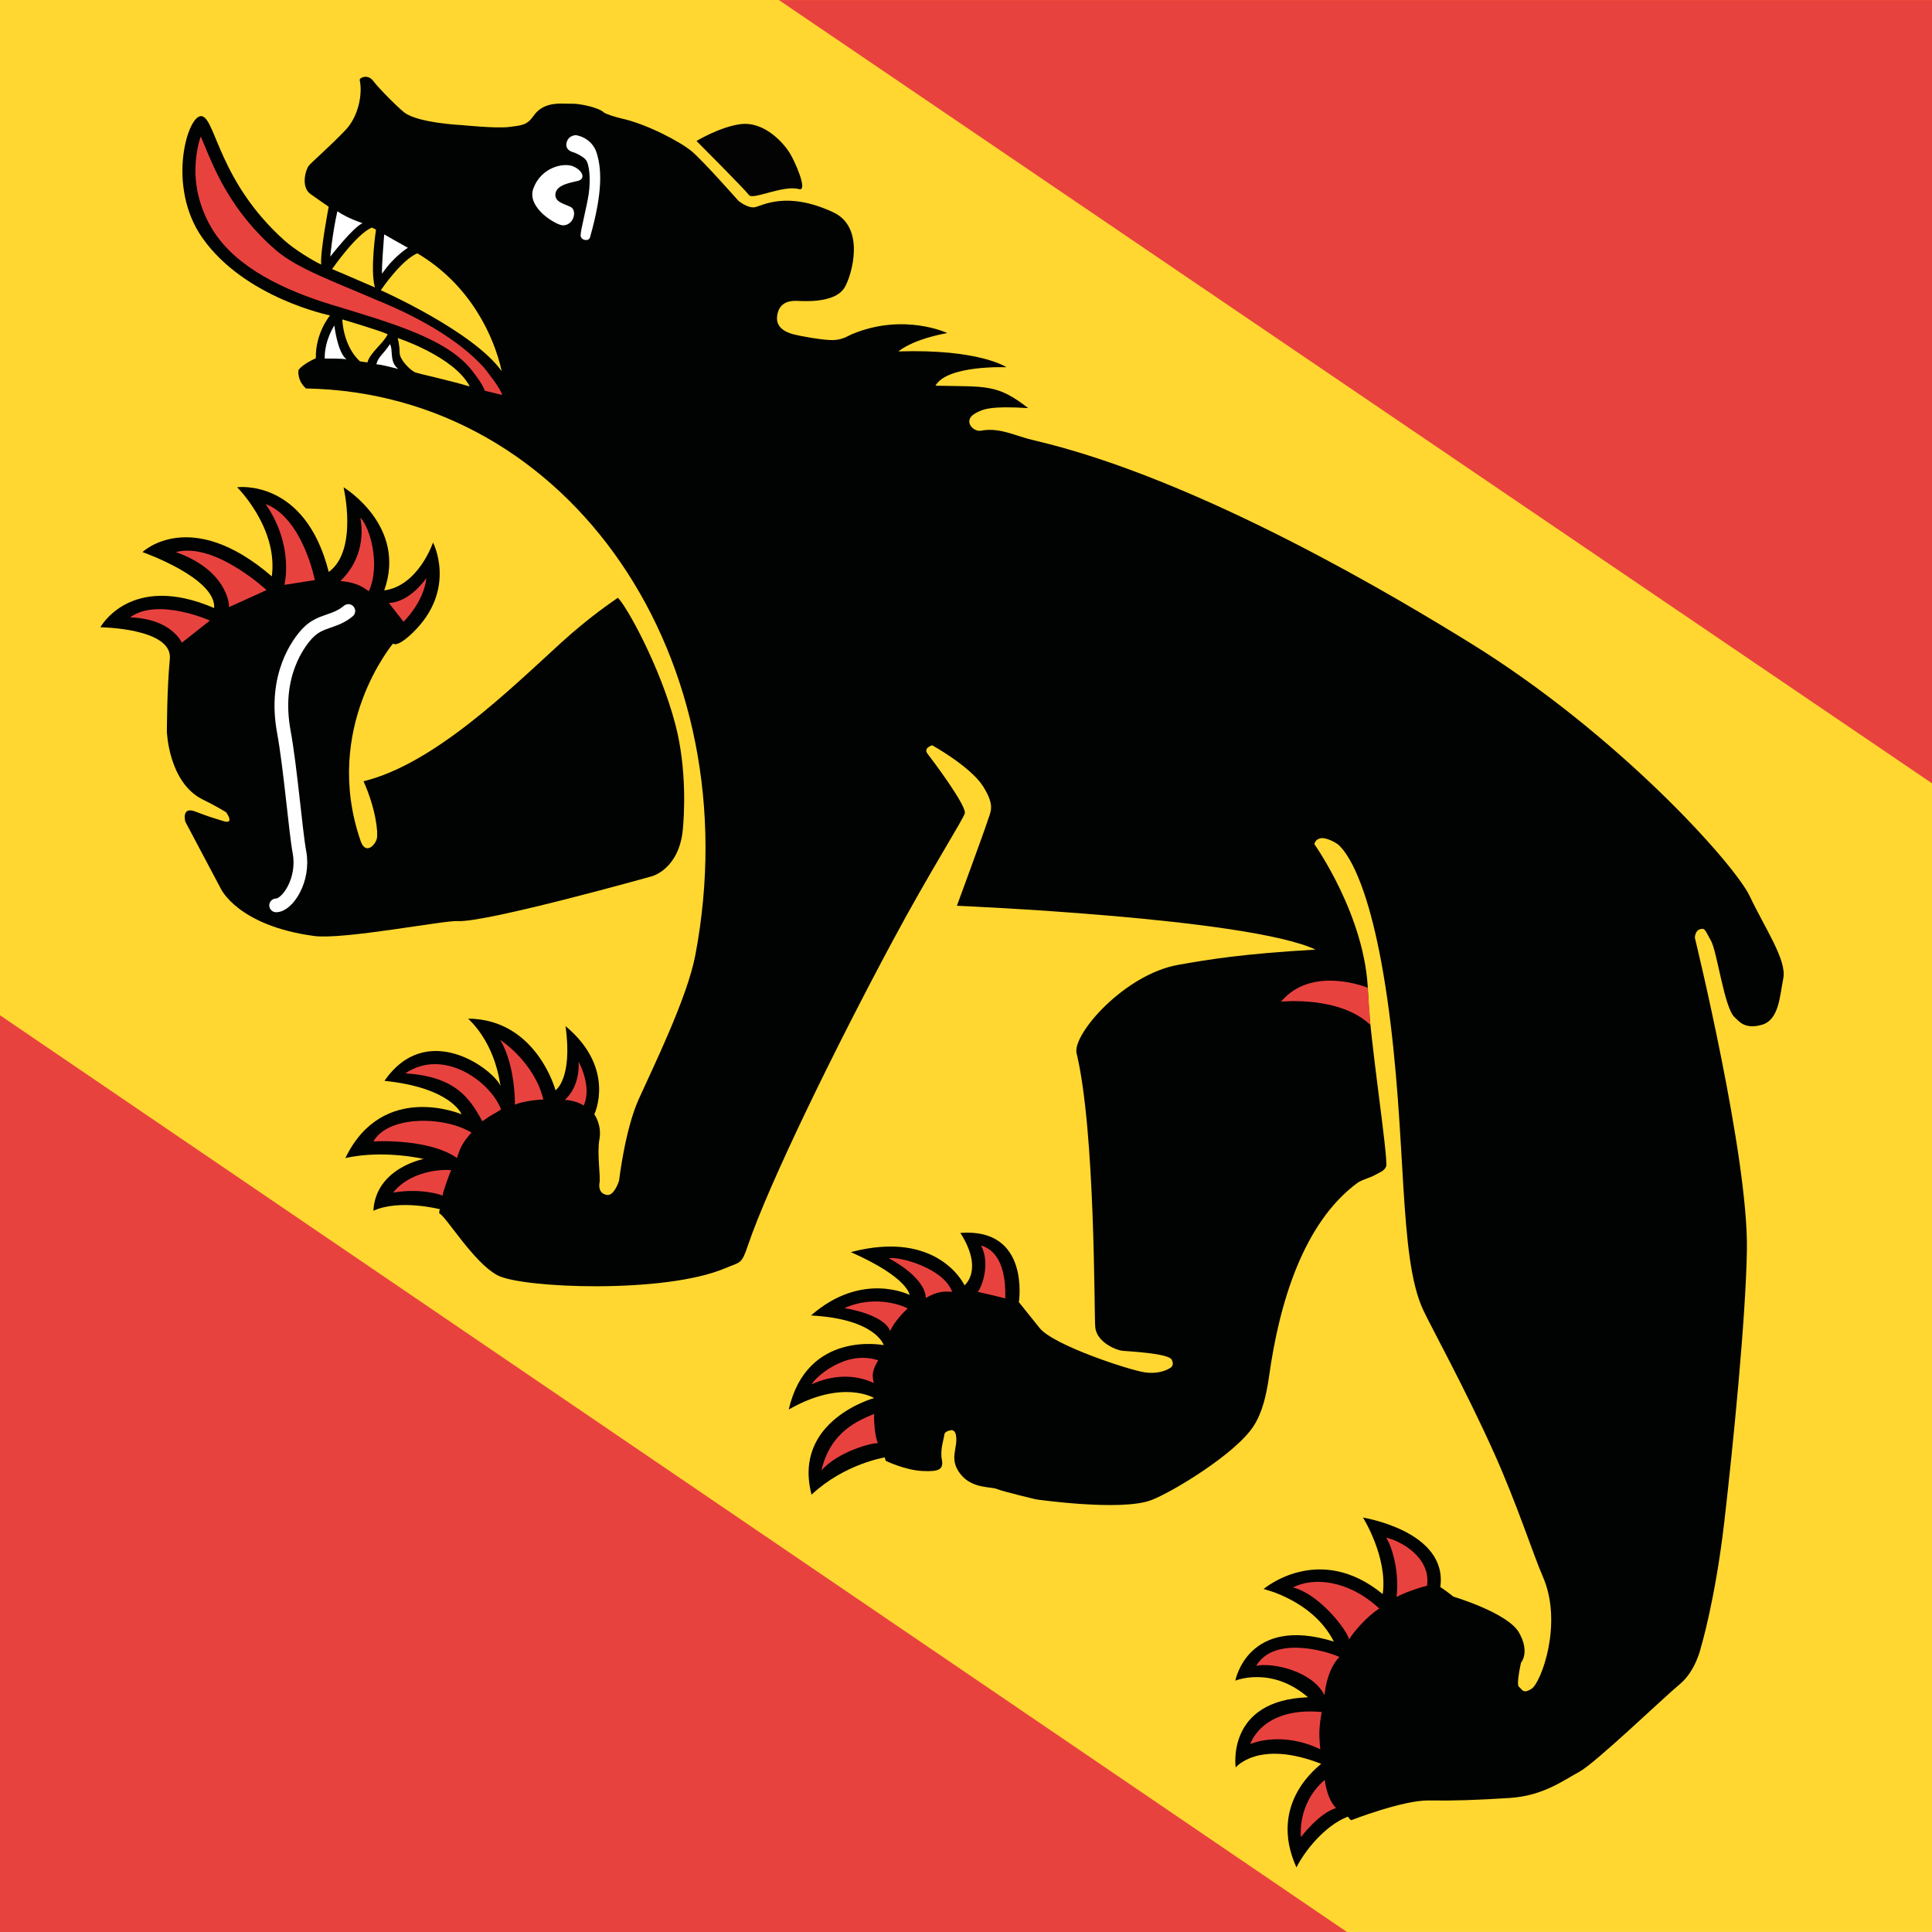
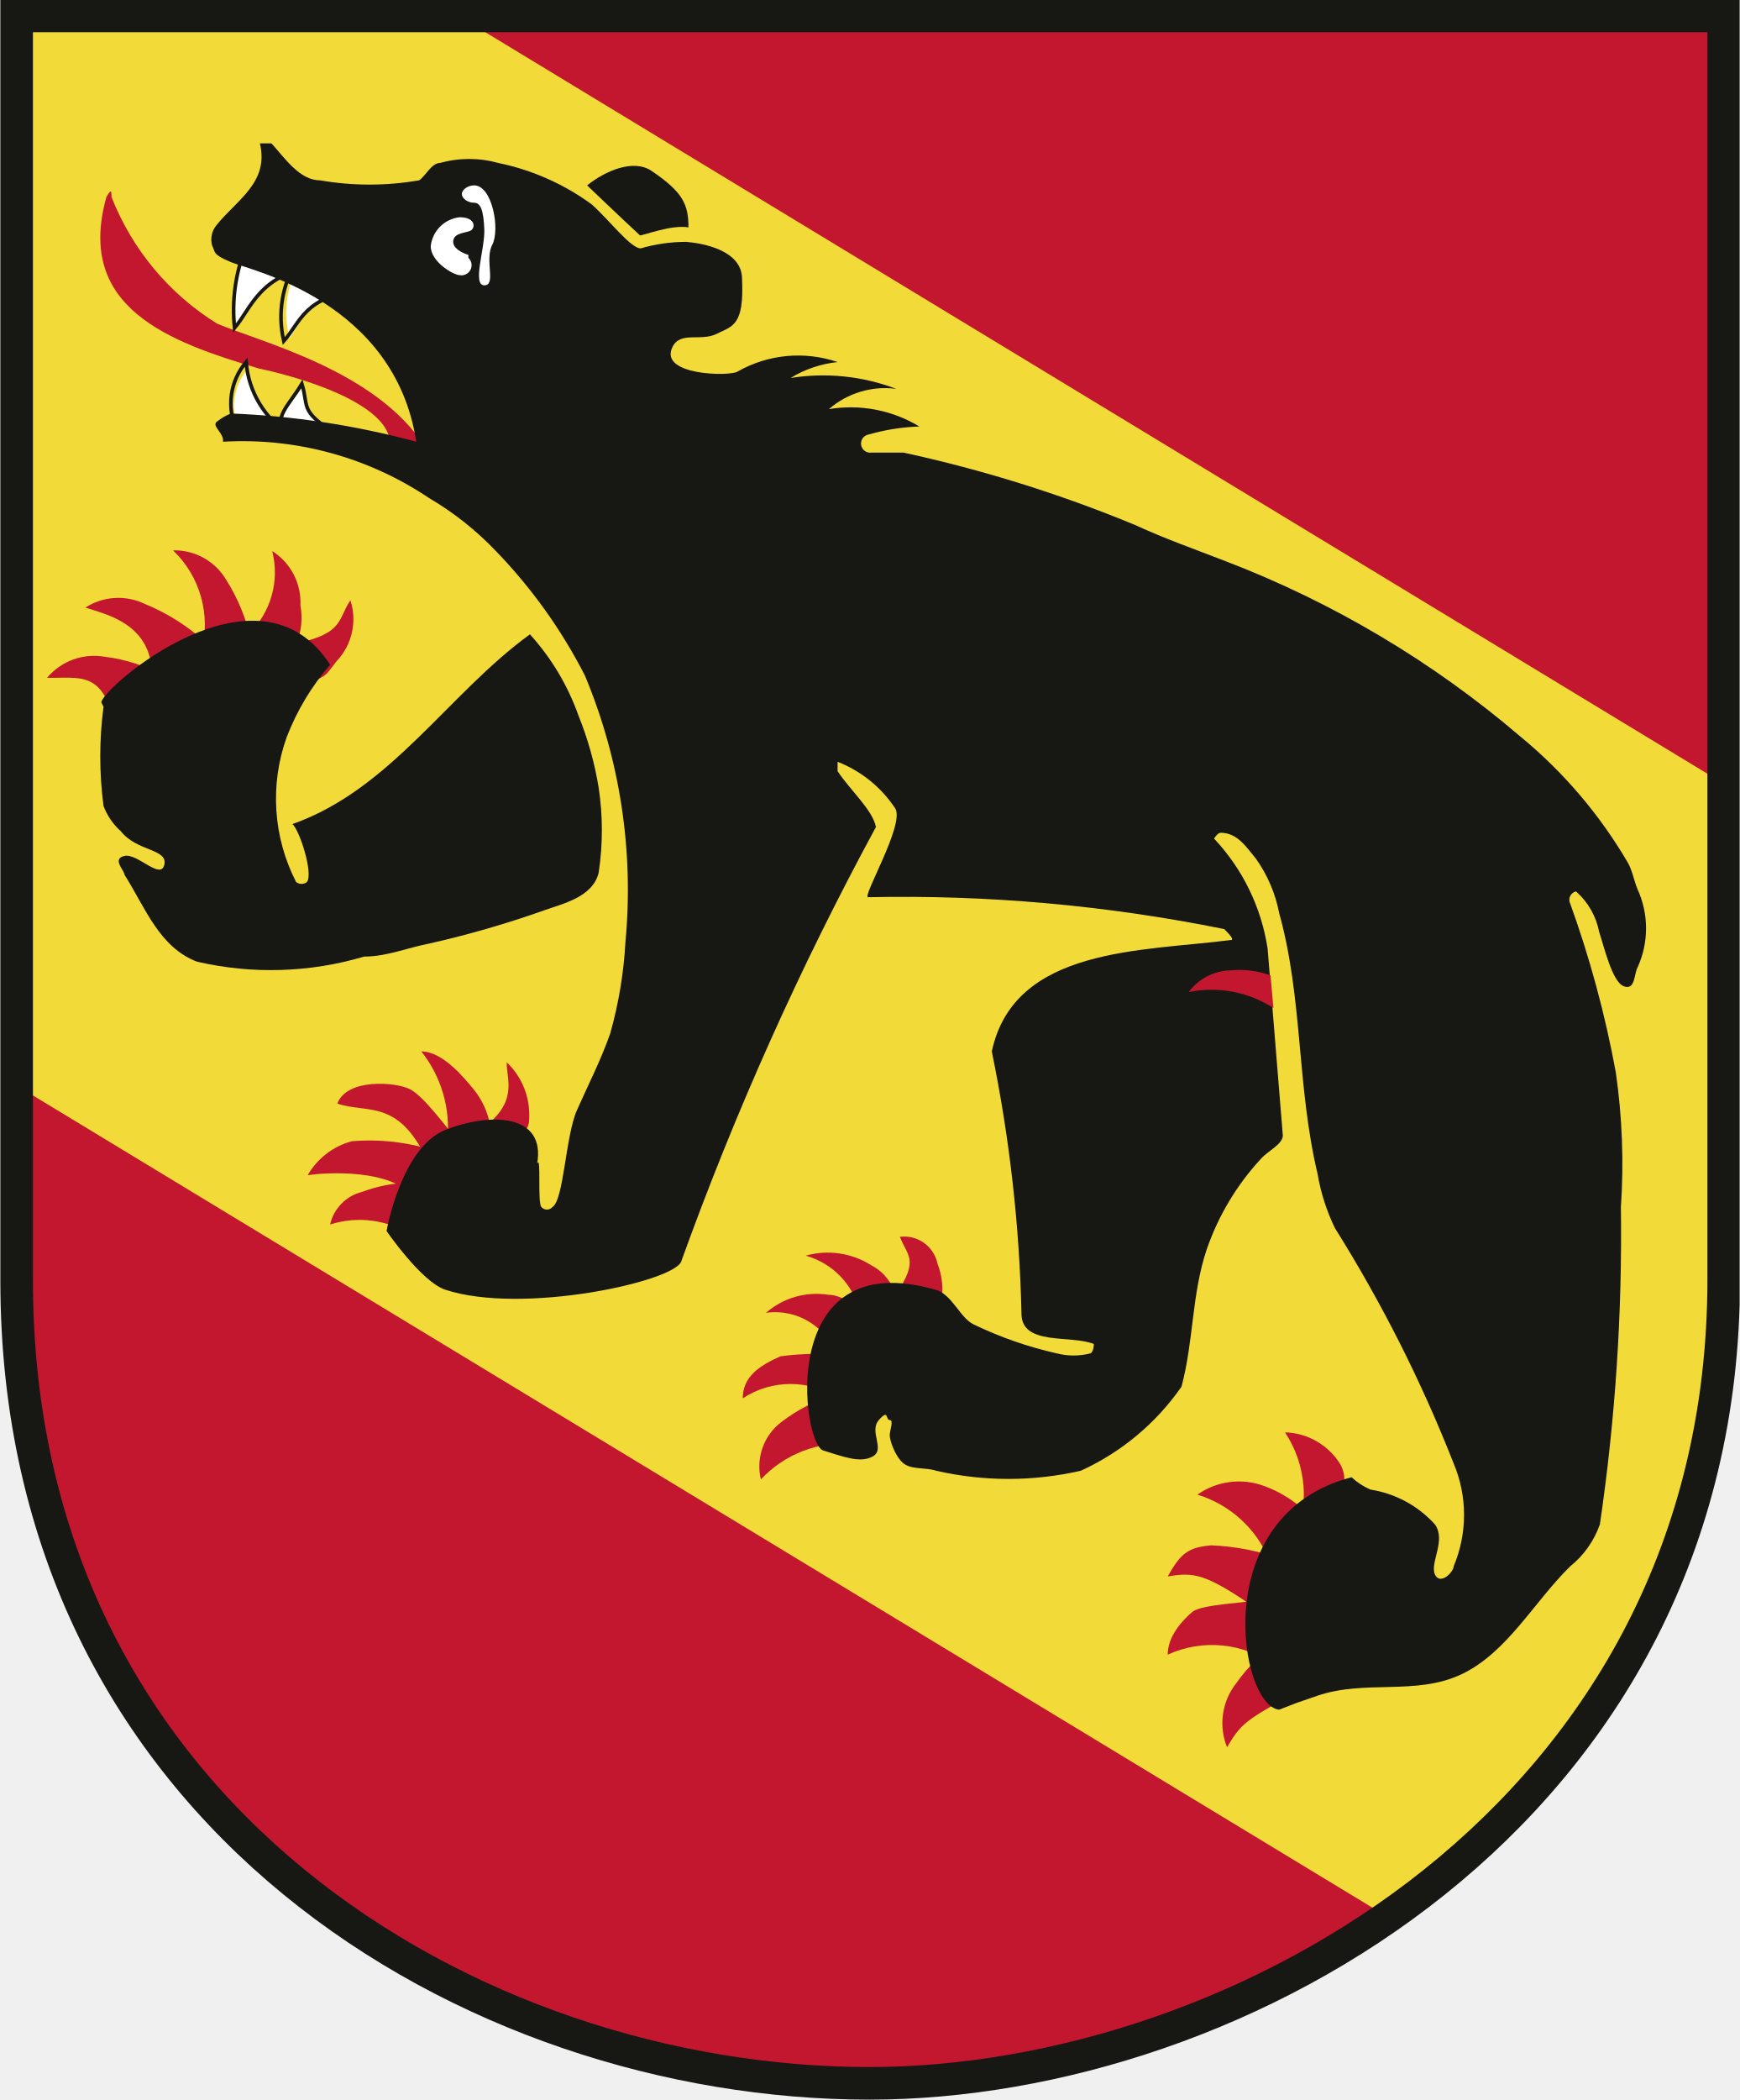
- <svg xmlns="http://www.w3.org/2000/svg" id="Ebene_1" width="470" height="470" enable-background="new -205.249 -205.621 472.177 473.748" version="1.1" viewBox="-205.249 -205.621 470 470" xml:space="preserve">
-   <rect id="rect5" x="-205.249" y="-205.621" width="470" height="469.984" fill="#ffd730" stroke-width="1.001" />
-   <polygon id="polygon11" transform="matrix(1.002934 0 0 .9995662 -1.178983 -1.856443)" points="-14.551 -203.845 265.152 -203.845 265.152 -13.212" fill="#e8423f" />
-   <polygon id="polygon17" transform="matrix(1.002934 0 0 .9995662 -1.178983 -1.856443)" points="123.246 266.351 -203.473 266.351 -203.473 43.241" fill="#e8423f" />
-   <g stroke-width="1.001">
-     <path id="path21" d="m220.418 12.405c-3.667-7.763-32.047-39.448-68.183-61.715-15.914-9.805-65.144-39.713-106.091-49.229-4.435-1.031-8.243-3.183-12.771-2.304-1.876 0.359-4.572-2.511-1.27-4.275 1.802-0.984 3.636-1.792 12.771-1.226-7.561-5.915-10.171-5.182-22.55-5.443 2.824-5.088 17.27-4.494 17.27-4.494s-6.496-4.478-26.311-3.85c4.121-3.214 11.922-4.467 11.922-4.467s-10.59-5.014-23.236 0.289c-1.019 0.422-2.205 1.374-4.655 1.421-2.413 0.055-8.368-1.078-9.324-1.351-0.952-0.258-4.733-1.121-4.168-4.654 0.529-3.525 3.537-3.494 4.275-3.541 0.772-0.074 9.669 1.008 12.165-3.319 1.708-2.921 5.128-14.521-2.809-18.226-11.377-5.299-17.297-1.565-19.056-1.237-1.732 0.344-4.035-1.577-4.035-1.577s-8.529-9.668-11.314-12.003c-2.774-2.319-10.934-6.661-17.202-8.028-1.371-0.305-3.835-1.094-4.203-1.452-1.379-1.272-6.088-2.187-7.796-2.112-2.088 0.094-6.628-0.832-9.254 2.894-1.653 2.366-2.879 2.366-6.041 2.769-3.161 0.383-11.392-0.457-11.392-0.457s-10.679-0.496-14.018-3.054c-1.556-1.175-6.339-5.989-7.616-7.72-1.274-1.71-3.401-0.789-3.264-0.152 0.69 3.089-0.145 8.66-3.49 12.159-3.804 3.971-8.087 7.685-8.842 8.57-0.775 0.863-2.108 5.221 0.368 6.974 2.48 1.765 4.415 3.069 4.415 3.069s-2.072 10.796-1.837 14.076c-2.374-1.152-6.453-3.654-8.889-5.829-15.969-14.291-16.748-29.557-20.125-30.268-3.369-0.719-8.784 16.954 0.137 29.628 10.311 14.65 31.036 18.84 31.036 18.84s-3.605 4.303-3.444 10.409c-3.691 1.714-4.235 2.929-4.235 2.929s-0.403 2.433 1.829 4.432c64.372 1.151 108.325 66.034 94.722 137.85-1.971 10.436-10.397 27.531-13.767 35.036-3.369 7.489-4.784 19.827-4.784 19.827s-1.163 3.818-3.001 3.475c-1.837-0.359-1.901-1.89-1.786-2.843 0.376-1.429-0.65-7.169 0-10.651 0.658-3.514-1.238-6.122-1.238-6.122s5.403-11.104-6.993-21.444c1.763 12.908-2.448 15.602-2.448 15.602s-4.616-17.289-21.261-17.43c6.915 6.606 7.67 15.727 7.902 16.391-1.901-4.209-17.975-16.141-28.243-1.257 16.278 1.687 18.75 8.137 18.75 8.137s-19.158-8.199-28.267 10.651c9.386-2.093 19.048 0.219 19.048 0.219s-11.675 2.202-12.235 12.597c6.476-2.913 16.286-0.344 16.286-0.344s-0.314 0-0.247 0.992c1.548 0.57 8.278 11.901 14.127 15.04 5.857 3.155 40.623 4.568 55.412-1.702 3.769-1.593 3.961-0.891 5.52-5.498 5.117-15.181 21.668-48.893 35.224-74.124 9.072-16.937 17.486-30.045 17.576-31.141 0.16-2.124-7.945-12.943-9.078-14.385-1.128-1.421 1.116-2.077 1.116-2.077s9.371 5.189 12.415 10.035c3.04 4.853 1.739 6.165 0.972 8.652-0.791 2.503-7.37 20.358-7.37 20.358s70.711 2.952 87.243 10.659c-18.053 1.07-25.684 2.358-33.332 3.701-13.147 2.296-25.889 16.95-24.792 21.526 4.576 19.039 4.246 63.02 4.536 66.612 0.314 3.584 4.873 5.568 6.644 5.763 1.778 0.164 11.181 0.625 11.957 2.163 0.822 1.601-0.525 2.101-0.525 2.101s-2.154 1.499-5.908 1c-3.73-0.5-22.284-6.591-25.669-10.768-3.401-4.209-5.078-6.341-5.078-6.341s2.836-18.125-14.23-16.829c5.767 9.043 1.003 12.744 1.003 12.744s-6.28-13.697-27.655-8.075c14.041 6.208 14.288 10.417 14.288 10.417s-11.538-5.903-23.972 4.998c15.812 0.836 17.693 7.216 17.693 7.216s-18.696-3.748-23.103 15.665c13.058-7.505 20.768-2.796 20.768-2.796s-19.933 5.451-15.229 23.506c7.988-7.497 17.802-9.059 17.802-9.059l0.251 0.828s4.587 2.233 8.823 2.468c4.246 0.234 5.281-0.414 4.815-2.827-0.458-2.405 0.545-5.092 0.611-5.997 0.078-0.906 1.61-1.094 1.61-1.094s0.956-0.234 1.223 1.194c0.561 3.194-1.821 5.662 1.019 9.387 2.848 3.725 7.514 3.101 8.94 3.725 1.418 0.594 9.473 2.515 9.473 2.515s20.795 3.007 28.129 0.172c5.148-1.983 20.474-11.261 24.815-17.961 2.115-3.241 3.134-7.481 3.792-12.151 2.491-17.914 8.368-37.336 21.454-47.011 1.003-0.766 3.087-1.272 4.2-1.89 1.231-0.719 2.32-0.953 2.844-2.163 0.462-2.835-4.16-32.025-4.427-42.24-0.485-18.472-13.038-36.121-13.038-36.121s0.086-1.206 1.535-1.464c1.442-0.262 3.761 1.21 3.761 1.21s7.499 3.596 12.411 37.711c4.905 34.133 2.649 62.702 8.737 75.803 1.825 3.92 10.437 19.6 17.262 34.829 5.642 12.573 9.575 24.864 11.855 30.05 5.015 11.495-0.493 25.887-2.711 27.293-2.226 1.429-2.32 0.055-3.095-0.453-0.736-0.539 0.509-5.903 0.509-5.903s2.241-2.507-0.509-7.325c-2.742-4.787-15.938-8.715-15.938-8.715s-1.928-1.538-3.197-2.335c1.912-13.611-18.805-16.899-18.805-16.899s6.065 9.621 4.795 18.609c-15.529-12.736-28.976-1.226-28.976-1.226s12.004 2.718 17.089 12.775c-21.014-6.497-23.961 9.512-23.961 9.512s8.768-3.654 17.677 4.045c-20.043 0.703-17.59 17.071-17.59 17.071s5.516-6.872 20.795-0.883c-0.345 0.445-13.147 9.426-6.018 25.2 1.959-3.912 6.872-10.199 12.521-12.354 0.518 0.768 0.643 0.721 0.799 0.875 0 0 12.553-4.902 18.875-4.811 6.299 0.094 11.495-0.094 19.643-0.602 8.196-0.523 13.061-4.271 16.941-6.349 3.917-2.093 20.513-18.055 24.463-21.319 3.95-3.257 5.179-9.059 5.179-9.059s3.424-11.323 5.642-30.253c2.186-18.937 5.257-49.837 5.524-66.455 0.329-22.709-12.662-75.819-12.662-75.819s0-1.714 1.238-2.081c1.207-0.359 1.159 0.059 2.696 2.815 1.52 2.753 3.228 16.407 5.767 18.617 1.003 0.867 2.288 2.983 6.527 1.835 4.246-1.171 4.411-6.903 5.296-11.39 0.826-4.439-4.486-12.132-8.169-19.913m-335.2-162.663c0.47 0.199 1.003 0.512 1.003 0.512s-1.484 9.637-0.267 14.049c-5.751-2.519-10.413-4.463-10.413-4.463s5.913-8.571 9.677-10.098m-1.077 32.802c-0.231 0-0.905-0.145-1.845-0.266-4.141-3.838-4.274-10.195-4.274-10.195s9.45 2.8 11.032 3.607c-0.849 2.031-4.34 4.526-4.912 6.853m11.628 2.421c-1.155-0.441-3.765-3.062-3.788-4.686-0.039-2.237-0.497-3.67-0.497-3.67s13.802 4.51 17.547 11.796c-5.591-1.67-12.098-3.006-13.262-3.44m-8.377-19.975s4.854-7.243 8.874-8.988c12.818 7.583 18.628 19.999 20.54 28.687-6.934-9.735-29.414-19.698-29.414-19.698" fill="#010202" />
-     <path id="path23" d="m-116.81-15.558c17.12-4.205 35.341-22.084 48.036-33.68 7.228-6.563 12.395-9.918 13.825-10.956 1.963 1.745 10.292 16.61 14.006 30.835 2.867 10.995 2.119 22.201 1.814 25.446-0.898 9.789-7.549 11.468-7.549 11.468s-40.454 11.354-47.306 10.897c-3.177-0.207-27.808 4.584-34.872 3.623-18.531-2.503-22.656-11.475-22.656-11.475l-8.65-16.321s-1.026-3.756 2.343-2.503c3.369 1.28 3.804 1.394 6.836 2.335 3.017 0.953 0.729-2.151 0.729-2.151s-2.966-1.8-5.598-3.046c-8.384-4.068-8.796-16.505-8.796-16.505s-8e-3 -10.246 0.717-17.734c0.729-7.497-16.897-7.704-16.897-7.704s7.291-13.459 27.686-4.67c0.481-7.356-17.449-13.615-17.449-13.615s11.632-11.198 31.467 5.907c1.564-11.819-8.439-21.679-8.439-21.679s16.517-2.265 22.288 20.608c7.22-5.264 3.601-20.608 3.601-20.608s15.518 9.355 9.896 25.094c8.317-1.105 11.875-11.651 11.875-11.651s5.912 11.362-4.854 21.862c-4.055 3.932-4.862 2.694-4.862 2.694s-17.356 20.581-7.914 48.018c1.211 3.549 3.588 1.023 3.957-0.535 0.361-1.527-0.274-7.326-3.231-13.955" fill="#010202" />
-     <path id="path25" d="m-35.807-171.324s11.675 11.69 12.783 13.17c0.921 1.233 8.392-2.526 12.138-1.46 2.304 0.656-0.972-6.782-2.335-8.934-1.379-2.167-6.018-7.63-11.898-6.868-5.024 0.657-10.688 4.092-10.688 4.092" fill="#040304" />
-     <path id="path27" d="m-90.15-115.121c-5.896-7.95-19.208-11.741-34.558-16.411-11.071-3.382-22.993-8.875-28.705-18.023-2.986-4.783-4.294-9.941-4.294-14.498 0-3.448 0.6-6.446 1.301-8.371 0.271 0.621 0.537 1.261 0.791 1.886 2.495 6.013 6.523 16.29 17.492 25.782 5.222 4.525 14.731 7.868 23.965 11.905 9.912 3.967 20.478 9.699 26.769 16.809 0 0 3.985 4.92 4.298 6.517-0.944-0.223-2.413-0.641-4.211-1.039-0.576-1.718-2.848-4.557-2.848-4.557" fill="#e8423f" />
+ <svg xmlns="http://www.w3.org/2000/svg" viewBox="0 0 24.03 29" preserveAspectRatio="xMinYMid">
+   <defs>
+     <style>.cls-1,.cls-6,.cls-8{fill:none;}.cls-2{clip-path:url(#clip-path);}.cls-3{fill:#f2db38;}.cls-4{fill:#c2172e;}.cls-5{fill:#fff;}.cls-6,.cls-8{stroke:#171714;}.cls-6{stroke-miterlimit:11.47;stroke-width:0.05px;}.cls-7{fill:#171714;}.cls-8{stroke-miterlimit:3.86;stroke-width:0.45px;}</style>
+     <clipPath id="clip-path">
+       <rect class="cls-1" width="24.03" height="29" />
+     </clipPath>
+   </defs>
+   <g>
+     <g>
+       <g class="cls-2">
+         <path class="cls-3" d="M23.65.38H.36v17.3c0,6.07,5.22,11,11.65,11s11.65-4.93,11.65-11Z" />
+         <path class="cls-4" d="M.36,15.07v2.68c0,6,5.19,10.95,11.59,10.95a12,12,0,0,0,7.1-2.3Z" />
+         <path class="cls-4" d="M2.78,9a1.42,1.42,0,0,0-.39-1.4A.83.83,0,0,1,3.12,8a2.58,2.58,0,0,1,.35.86Z" />
+         <path class="cls-4" d="M1.59,10c-.18-.75-.49-.63-.94-.64a.85.85,0,0,1,.8-.29,2.21,2.21,0,0,1,.82.27Z" />
+         <path class="cls-4" d="M2.1,9.33c0-.73-.66-.85-.92-.94A.84.84,0,0,1,2,8.34a2.85,2.85,0,0,1,.84.53Z" />
+         <path class="cls-4" d="M3.44,8.75a1.18,1.18,0,0,0,.32-1.14.84.84,0,0,1,.39.75.93.93,0,0,1-.07.56Z" />
+         <path class="cls-4" d="M3.9,8.92c.87-.14.75-.35.94-.63a.84.84,0,0,1-.19.84c-.16.2-.11.18-.34.29Z" />
+         <path class="cls-4" d="M5.87,6.17C5.2,5.12,3.62,4.73,3,4.47A3.61,3.61,0,0,1,1.54,2.72c0-.08,0-.12-.07,0-.43,1.53.86,2,2.11,2.37,0,0,1.86.37,1.81,1.08Z" />
+         <path class="cls-5" d="M5,4c-.78.08-.82.42-1,.67a1.35,1.35,0,0,1,.16-1.07Z" />
+         <path class="cls-6" d="M5,4c-.8.09-.84.44-1.08.71A1.48,1.48,0,0,1,4.1,3.6" />
+         <path class="cls-5" d="M3.42,3.42a2.11,2.11,0,0,0-.16,1.07c.23-.25.34-.72,1.12-.8Z" />
+         <path class="cls-6" d="M3.4,3.4a2.34,2.34,0,0,0-.16,1.13c.23-.27.35-.76,1.15-.85" />
+         <path class="cls-5" d="M4.79,6.08c-.69-.39-.51-.4-.62-.73-.19.3-.37.39-.25.68Z" />
+         <path class="cls-6" d="M4.81,6.1c-.71-.43-.53-.44-.64-.8-.2.33-.38.43-.26.75" />
+         <path class="cls-5" d="M3.3,5.93a.79.79,0,0,1,.12-.83A1.2,1.2,0,0,0,4,6Z" />
+         <path class="cls-6" d="M3.27,5.94A.88.88,0,0,1,3.4,5,1.31,1.31,0,0,0,4,6" />
+         <path class="cls-7" d="M8.11,2.56s.47.45.73.69c.06,0,.43-.15.67-.11,0-.32-.08-.49-.51-.78-.25-.17-.64,0-.89.2" />
+         <path class="cls-4" d="M5.89,16c-.4-.83-.82-.62-1.23-.76.13-.35.8-.3,1-.2s.51.54.64.68Z" />
+         <path class="cls-4" d="M5.69,17.06a1.33,1.33,0,0,0-1.13-.15A.6.6,0,0,1,5,16.46a2.05,2.05,0,0,1,.67-.13Z" />
+         <path class="cls-4" d="M5.73,16.56c-.28-.43-1.26-.37-1.48-.33a1,1,0,0,1,.61-.47A2.93,2.93,0,0,1,6,15.89Z" />
+         <path class="cls-4" d="M6.18,15.75a1.7,1.7,0,0,0-.36-1.23c.29,0,.58.35.72.52a1.08,1.08,0,0,1,.23.5Z" />
+         <path class="cls-4" d="M6.64,15.6c.54-.38.35-.7.36-.93a1,1,0,0,1,.31.77c0,.17-.07.16-.17.31Z" />
+         <path class="cls-4" d="M11.58,18.8a.9.9,0,0,0-1-.67,1.06,1.06,0,0,1,.86-.25c.27,0,.54.31.77.42Z" />
+         <path class="cls-4" d="M11.79,19.94a1.56,1.56,0,0,0-1.28.49.77.77,0,0,1,.28-.79,2.37,2.37,0,0,1,.76-.39Z" />
+         <path class="cls-4" d="M11.58,19.31a1.2,1.2,0,0,0-1.32,0c0-.3.23-.45.52-.58a3.72,3.72,0,0,1,1,0Z" />
+         <path class="cls-4" d="M11.88,18.13a1.06,1.06,0,0,0-.75-.79,1.12,1.12,0,0,1,.9.13c.22.12.25.23.38.42Z" />
+         <path class="cls-4" d="M12.29,18c.43-.6.26-.62.14-.92a.47.47,0,0,1,.52.37A1,1,0,0,1,13,18Z" />
+         <path class="cls-4" d="M17.39,22.24c-.74-.52-.9-.53-1.26-.47.18-.32.28-.4.6-.43a3.27,3.27,0,0,1,1,.2Z" />
+         <path class="cls-4" d="M18.08,23.26c-.81.48-.91.48-1.13.87a.89.89,0,0,1,.13-.89,2.22,2.22,0,0,1,.63-.6Z" />
+         <path class="cls-4" d="M17.61,23a1.47,1.47,0,0,0-1.48-.15c0-.26.21-.48.34-.59s.75-.12,1-.18Z" />
+         <path class="cls-4" d="M17.54,21.56a1.57,1.57,0,0,0-1-.92,1,1,0,0,1,.92-.12,1.66,1.66,0,0,1,.64.42Z" />
+         <path class="cls-4" d="M17.87,21.29a1.56,1.56,0,0,0-.12-1.51.93.93,0,0,1,.77.45c.11.23,0,.27,0,.52Z" />
+         <path class="cls-7" d="M1.43,9.76a5.24,5.24,0,0,0,0,1.37.88.88,0,0,0,.24.35c.22.28.65.24.6.46s-.37-.16-.55-.12,0,.2,0,.26c.29.46.48,1,1,1.2a4.53,4.53,0,0,0,2.31-.07c.31,0,.59-.12.9-.18a13.93,13.93,0,0,0,1.59-.46c.25-.09.67-.18.75-.52a3.93,3.93,0,0,0,0-1.17,4.64,4.64,0,0,0-.28-1,3.31,3.31,0,0,0-.67-1.12c-1.13.82-1.92,2.14-3.28,2.62.1.09.29.68.2.8a.12.12,0,0,1-.15,0,2.52,2.52,0,0,1-.13-2,3.39,3.39,0,0,1,.6-1c-1-1.55-3.16.33-3.16.52" />
+         <path class="cls-7" d="M17.51,13.1a2.84,2.84,0,0,0-.74-1.52s.05-.08.09-.08c.23,0,.35.19.49.36a1.93,1.93,0,0,1,.32.75c.33,1.19.24,2.38.53,3.6a2.77,2.77,0,0,0,.24.75,19.63,19.63,0,0,1,1.64,3.25,1.83,1.83,0,0,1,0,1.42c0,.08-.19.27-.26.11s.16-.47,0-.69a1.52,1.52,0,0,0-.89-.48.9.9,0,0,1-.26-.17c-2,.52-1.55,3.16-1,3.21.31-.12.14-.06.52-.19.66-.23,1.37,0,2-.3s1-1,1.5-1.49a1.29,1.29,0,0,0,.41-.58,27.53,27.53,0,0,0,.29-4.38,8.85,8.85,0,0,0-.07-1.86,14.71,14.71,0,0,0-.64-2.36.12.12,0,0,1,.09-.14,1,1,0,0,1,.32.56c.07.21.18.69.34.75s.14-.17.19-.26a1.3,1.3,0,0,0,0-1.08c-.05-.12-.07-.25-.13-.36A6.51,6.51,0,0,0,21,10.17a13.94,13.94,0,0,0-4.07-2.42c-.41-.16-.84-.31-1.25-.5a18.82,18.82,0,0,0-3.2-1c-.15,0-.3,0-.44,0A.12.12,0,0,1,12,6a2.87,2.87,0,0,1,.7-.11,1.83,1.83,0,0,0-1.25-.24,1.18,1.18,0,0,1,.93-.28,2.84,2.84,0,0,0-1.46-.15A1.55,1.55,0,0,1,11.57,5a1.69,1.69,0,0,0-1.38.13c-.09.07-1.1.06-.9-.34.11-.22.39-.07.61-.18s.38-.11.35-.76c0-.39-.53-.49-.77-.51a2.24,2.24,0,0,0-.63.09c-.14,0-.45-.41-.68-.61a3.31,3.31,0,0,0-1.29-.57,1.49,1.49,0,0,0-.8,0c-.12,0-.2.18-.29.24a4,4,0,0,1-1.37,0c-.28,0-.48-.3-.67-.51,0,0-.18,0-.16,0,.13.54-.32.78-.6,1.13a.31.31,0,0,0-.06.28c.05.1,0,.12.26.23s2.26.53,2.56,2.48a11.52,11.52,0,0,0-2.56-.39A.74.74,0,0,0,3,5.82c-.09.06.1.16.08.28a4.62,4.62,0,0,1,2.85.78,4.22,4.22,0,0,1,.92.73A7.16,7.16,0,0,1,8.08,9.33,7.67,7.67,0,0,1,8.64,13a5.84,5.84,0,0,1-.21,1.27c-.13.37-.3.7-.46,1.06s-.18,1.24-.34,1.34a.1.1,0,0,1-.15,0c-.06-.05,0-.74-.06-.6.12-.69-.64-.71-1.26-.47S5.34,17,5.34,17s.48.7.81.81c1.06.35,3.16-.11,3.26-.39a43.56,43.56,0,0,1,2.69-6c-.05-.24-.35-.5-.53-.77,0,0,0-.15,0-.13a1.69,1.69,0,0,1,.8.65c.12.23-.46,1.21-.38,1.22a22.4,22.4,0,0,1,4.92.44s.15.14.1.15c-1.22.16-3,.09-3.31,1.54a20.16,20.16,0,0,1,.41,3.62c0,.45.68.29,1,.42,0,0,0,.11-.05.13a.93.93,0,0,1-.46,0,5.35,5.35,0,0,1-1.15-.4c-.19-.09-.3-.42-.53-.48-2.21-.63-1.84,2.13-1.55,2.22s.52.18.69.08-.06-.34.08-.5.09,0,.15,0,0,.14,0,.21.07.28.18.38.31.06.46.11a4.47,4.47,0,0,0,2,0,3.42,3.42,0,0,0,1.39-1.16c.17-.63.14-1.28.35-1.9a3.55,3.55,0,0,1,.75-1.25c.1-.11.3-.2.3-.32Z" />
+         <path class="cls-4" d="M17.59,13.92a1.58,1.58,0,0,0-1.17-.22A.74.74,0,0,1,17,13.4a1.24,1.24,0,0,1,.55.07Z" />
+         <path class="cls-5" d="M6.47,3.52s-.21-.06-.21-.18.15-.12.23-.15S6.58,3,6.35,3a.45.45,0,0,0-.4.4c0,.22.32.4.4.4a.14.14,0,0,0,.12-.24" />
+         <path class="cls-5" d="M6.55,2.8c.09,0,.13.11.14.37s-.17.77,0,.77,0-.35.11-.56,0-.82-.25-.82c-.09,0-.17.06-.17.12s.08.12.17.12" />
+       </g>
+       <polygon class="cls-4" points="6.35 0.23 23.61 10.7 23.61 0.23 6.35 0.23" />
+       <g class="cls-2">
+         <path class="cls-8" d="M.23,17.67V.22H23.81V17.67c0,7.38-6.71,11.1-11.8,11.1C6.52,28.77.22,25.05.23,17.67Z" />
+       </g>
+     </g>
  </g>
-   <g fill="#ffffff" stroke-width="1.001">
-     <path id="path29" d="m-126.256-118.401c1.622 0.047 3.675-0.055 5.288 0.191-2.217-1.733-2.939-8.234-2.939-8.234s-2.42 3.557-2.35 8.044" />
-     <path id="path31" d="m-113.692-117.018c1.568 0.152 2.719 0.551 5.336 1.145-2.28-1.718-1.171-4.67-2.037-6.028-1.758 2.685-2.769 2.928-3.299 4.884" />
-     <path id="path33" d="m-112.277-139.064c2.613-3.92 6.088-6.22 6.272-6.27-1.132-0.598-5.783-3.269-5.783-3.269s-0.74 9.156-0.489 9.539" />
-     <path id="path35" d="m-124.908-143.183s5.528-7.142 7.847-8.141c-3.506-1.229-4.976-2.159-6.123-2.894-1.243 5.639-1.724 11.035-1.724 11.035" />
-   </g>
-   <g stroke-width="1.001">
-     <path id="path37" d="m106.382 38.054s14.19-1.507 21.736 5.654c-0.047-1.358-0.658-9.059-0.658-9.059s-13.54-5.563-21.078 3.406" fill="#e8423f" />
-     <path id="path39" d="m-65.116-172.737s3.843 0.488 5.038 4.373c1.155 3.775 1.54 9.324-1.646 20.518-0.298 1.031-2.28 0.738-2.28-0.559 0-1.288 1.508-6.86 1.983-10.133 0.474-3.257 0.212-7.31-0.818-8.332-0.858-0.848-2.46-1.577-2.797-1.663-0.353-0.086-2.241-0.559-1.775-2.421 0.474-1.833 2.296-1.783 2.296-1.783" fill="#ffffff" />
-     <path id="path41" d="m-64.65-161.62c1.94-0.492 1.163-2.546-1.163-3.529-2.335-0.984-7.793 0.219-9.684 5.373-1.735 4.697 5.614 8.975 7.189 8.975 2.672 0 3.49-3.611 1.94-4.436-1.556-0.809-4.051-1.19-3.753-3.296 0.304-2.107 3.528-2.619 5.472-3.087" fill="#ffffff" />
-   </g>
-   <g fill="#e8423f" stroke-width="1.001">
-     <path id="path43" d="m-110.667-58.955s4.47 0.336 9.14-6.028c-0.619 5.852-5.551 10.616-5.551 10.616z" />
-     <path id="path45" d="m-173.585-55.436c6.668-4.912 19.401 0.777 19.401 0.777l-6.829 5.389c-8e-3 -8e-3 -2.449-5.806-12.572-6.165" />
-     <path id="path47" d="m-162.483-71.308c9.446-2.538 22.073 9.234 22.073 9.234s-7.06 3.222-9.152 4.15c0.184-0.753-0.627-9.066-12.921-13.384" />
-     <path id="path49" d="m-140.634-83.018c9.034 3.448 11.98 18.519 11.98 18.519l-7.409 1.152c1e-3 9.99e-4 2.48-9.409-4.571-19.67" />
-     <path id="path51" d="m-122.444-64.272c3.576-3.39 6.065-8.82 4.854-15.411 2.327 2.28 4.992 11.436 2.069 17.89-1.059-0.609-2.328-2.08-6.923-2.479" />
-     <path id="path53" d="m-63.263 63.324c-1.238-0.852-3.208-1.312-4.576-1.374 3.957-3.607 3.338-9.293 3.338-9.293s3.397 6.06 1.239 10.667" />
-     <path id="path55" d="m-73.061 61.857c-3.624 0.172-6.194 0.891-6.907 1.265-0.113-10.729-3.613-15.79-3.613-15.79s8.306 5.357 10.52 14.525" />
-     <path id="path57" d="m-83.36 64.278c-1.904 1.288-1.552 0.75-4.544 2.874-3.208-5.872-6.7-10.87-18.735-11.659 9.446-6.365 20.838 2.194 23.279 8.785" />
-     <path id="path59" d="m-114.412 72.055c3.609-6.388 17.305-6.177 23.855-2.147-2.143 2.413-2.656 3.49-3.533 6.177-5.936-4.194-17.015-4.225-20.321-4.03" />
-     <path id="path61" d="m-109.613 84.503c4.787-6.028 14.006-5.662 14.135-5.389-0.329 0.406-2.1 5.482-2.127 6.153-0.455-0.328-5.431-1.873-12.008-0.765" />
-     <path id="path63" d="m39.31 110.258c-2.037-0.547-4.811-1.187-6.727-1.608 0.818-0.719 3.28-6.685 0.818-11.292 1.834 0.593 6.19 2.405 5.908 12.9" />
-     <path id="path65" d="m19.973 110.14c2.664-1.554 4.388-1.663 6.41-1.491-2.135-5.966-13.414-8.738-15.389-8.152 1.219 0.609 8.85 4.857 8.979 9.644" />
-     <path id="path67" d="m0.177 112.6c7.777-3.475 14.828-0.313 15.373 0.094-0.89 0.797-3.224 3.187-4.258 5.482-1.516-4.138-11.115-5.576-11.115-5.576" />
-     <path id="path69" d="m-7.78 131.147c0.674-1.507 8.169-8.535 16.176-5.833-1.367 2.249-1.599 3.545-1.069 5.514-7.758-3.615-14.844 0.25-15.107 0.32" />
-     <path id="path71" d="m-5.429 152.115c2.253-9.746 9.371-12.276 12.854-13.791-0.16 1.53 0.216 5.919 0.921 7.153-0.921-0.242-9.633 1.858-13.774 6.638" />
-     <path id="path73" d="m141.908 180.149c-2.445 0.578-6.096 1.944-7.413 2.749 0.674-5.919-0.894-11.784-2.515-14.447 2.798 0.547 10.962 4.428 9.928 11.698" />
-     <path id="path75" d="m122.946 193.198c-0.674-2.601-7.397-11.089-13.665-12.643 4.968-2.546 13.461-1.874 21.014 5.139-3.181 1.967-6.613 6.168-7.349 7.504" />
-     <path id="path77" d="m100.348 199.625c4.294-7.247 16.737-3.732 20.231-2.163-1.599 1.663-3.103 4.623-3.636 9.293-2.898-5.833-12.552-7.997-16.596-7.13" />
-     <path id="path79" d="m98.954 218.648c-0.282 0.703 2.209-9.168 17.317-7.786-0.627 3.74-0.705 5.334-0.329 9.066-9.622-4.607-16.988-1.28-16.988-1.28" />
-     <path id="path81" d="m111.24 241.279s-1.05-7.997 5.767-13.9c0.533 3.437 1.457 5.475 2.758 6.856-4.106 1.186-8.525 7.044-8.525 7.044" />
-   </g>
-   <path id="path83" d="m-120.505-56.979c-3.385 2.847-6.793 2.14-9.869 5.35-2.23 2.319-8.325 10.34-5.841 23.924 1.63 8.859 2.875 24.36 3.812 29.397 1.262 6.77-2.943 12.939-5.673 12.939" fill="none" stroke="#ffffff" stroke-linecap="round" stroke-linejoin="round" stroke-width="3.332" />
</svg>
